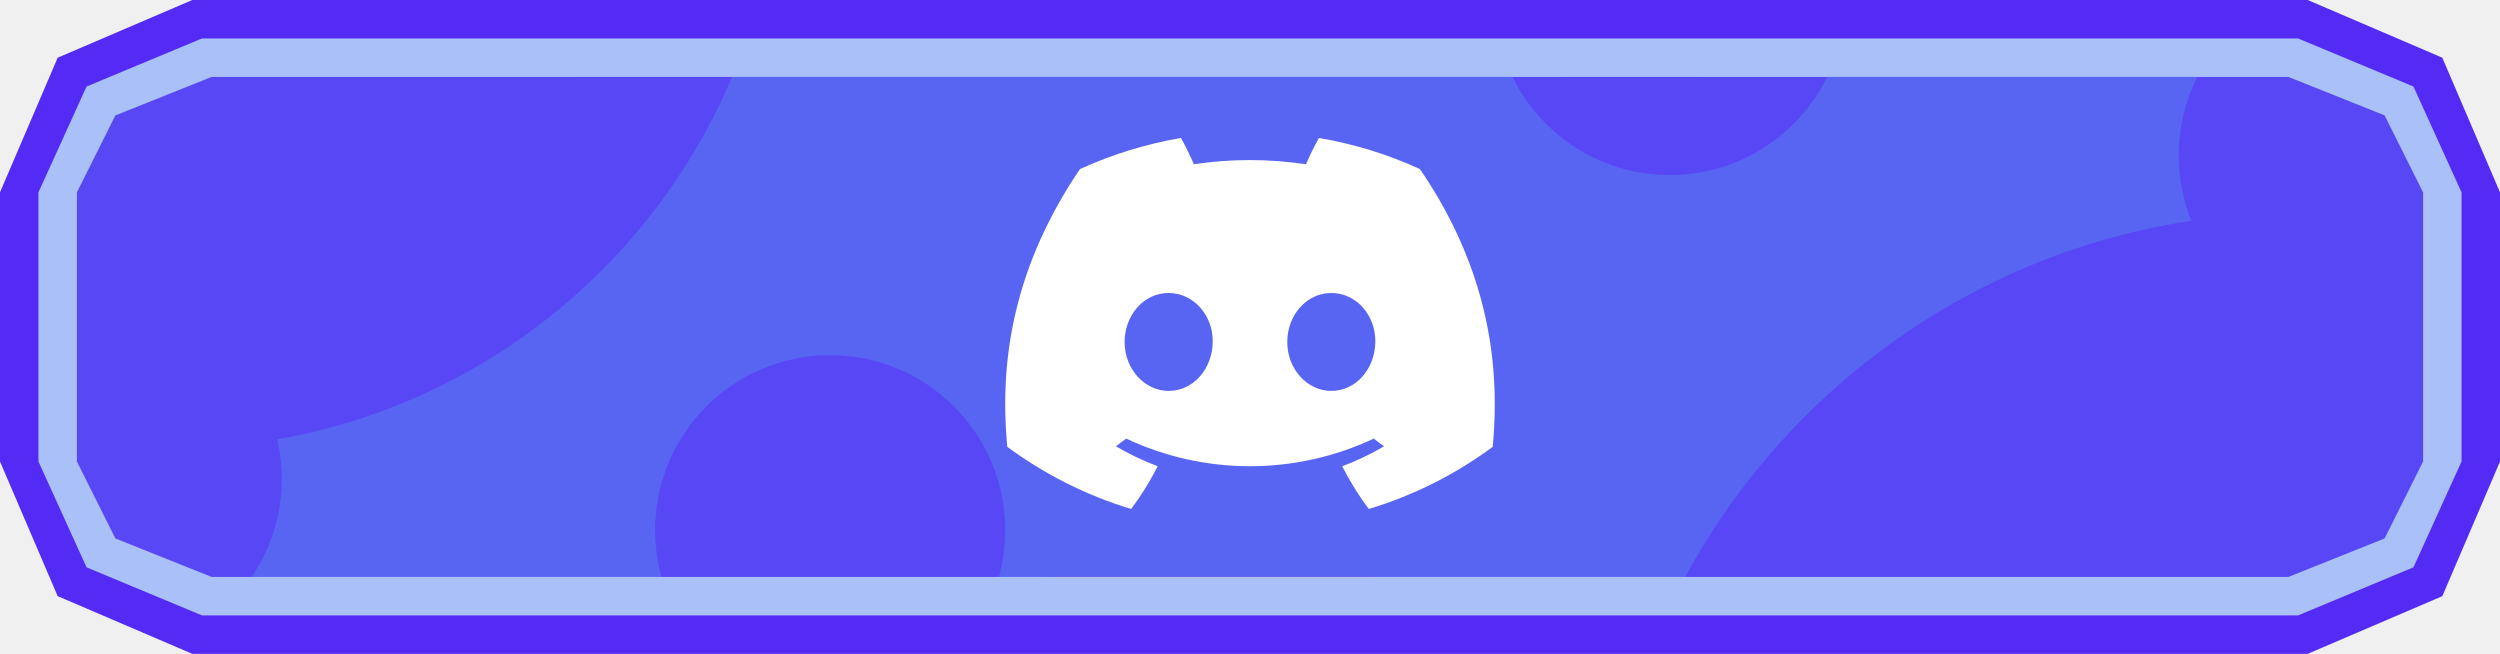
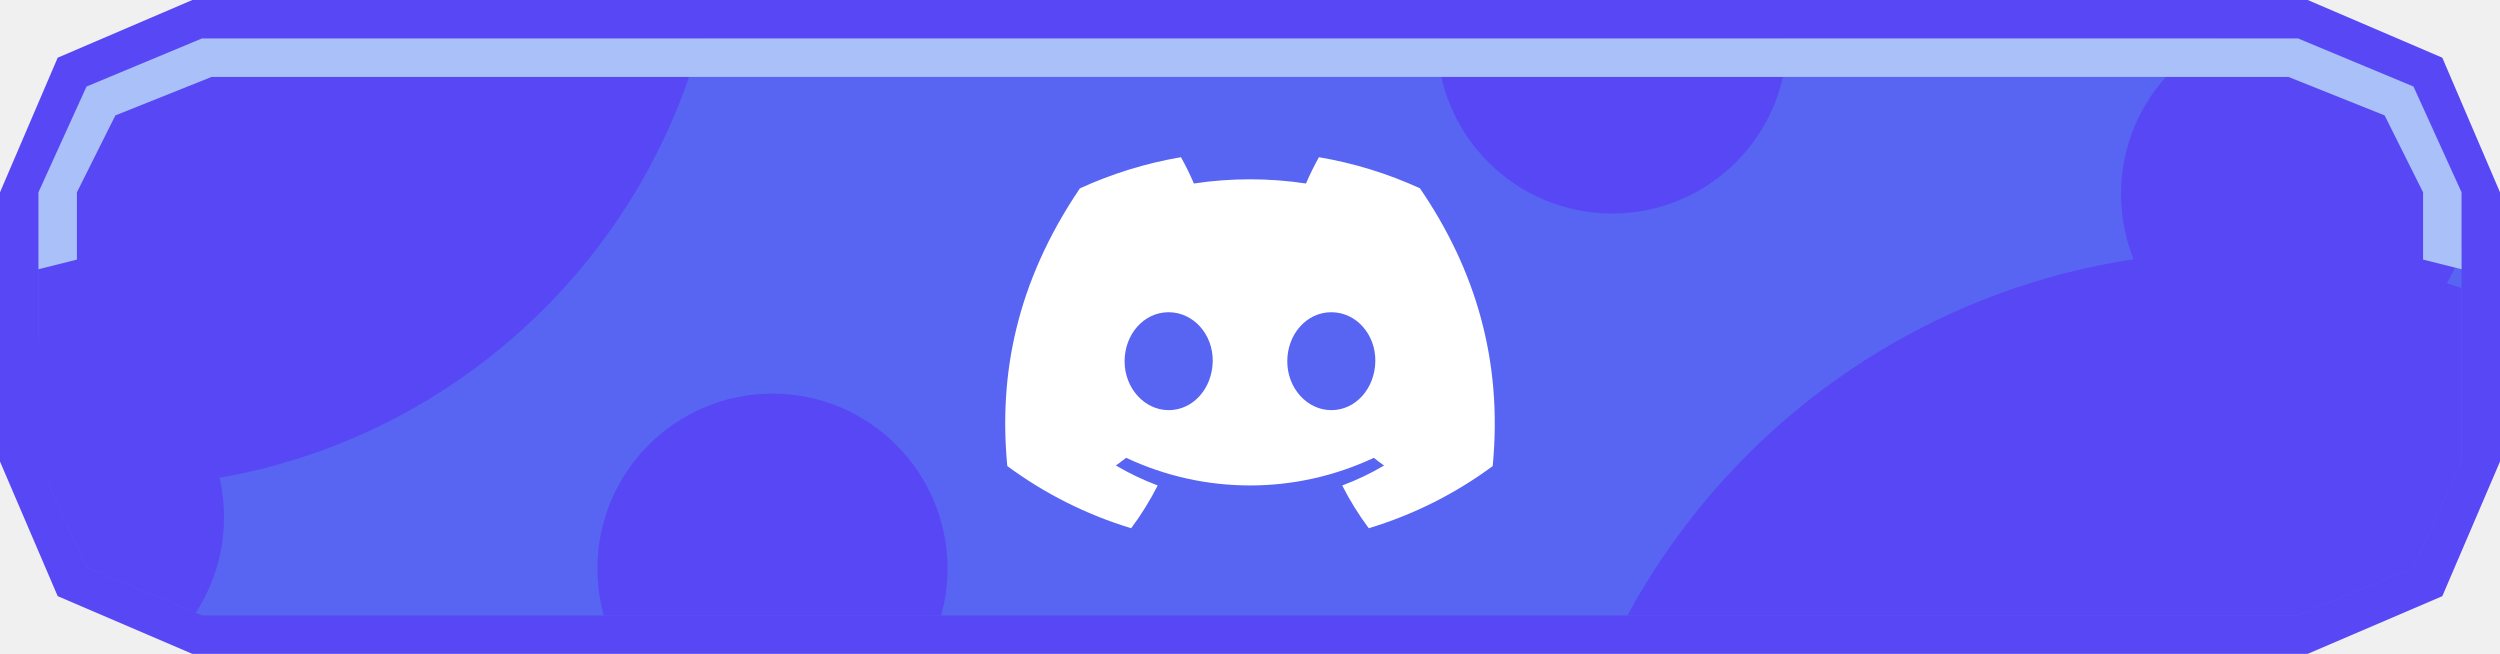
<svg xmlns="http://www.w3.org/2000/svg" width="100%" height="100%" viewBox="0 0 260 68" version="1.1" xml:space="preserve" style="fill-rule:evenodd;clip-rule:evenodd;stroke-linejoin:round;stroke-miterlimit:2;">
  <g transform="matrix(0.268595,0,0,3.4,1.07438,-234.6)">
    <rect id="Artboard2" x="-4" y="69" width="968" height="20" style="fill:none;" />
    <clipPath id="_clip1">
      <rect id="Artboard21" x="-4" y="69" width="968" height="20" />
    </clipPath>
    <g clip-path="url(#_clip1)">
      <g transform="matrix(3.72308,0,0,0.294118,-18.8923,64.8824)">
-         <path d="M4,34L10,20L24,14L244,14L258,20L264,34L264,62L258,76L244,82L24,82L10,76L4,62L4,34Z" style="fill:rgb(84,43,244);" />
+         <path d="M4,34L10,20L24,14L244,14L258,20L264,34L264,62L258,76L244,82L24,82L10,76L4,62L4,34Z" style="fill:rgb(88,71,244);" />
        <clipPath id="_clip2">
          <path d="M4,34L10,20L24,14L244,14L258,20L264,34L264,62L258,76L244,82L24,82L10,76L4,62L4,34Z" />
        </clipPath>
        <g clip-path="url(#_clip2)">
          <path d="M12,34L16,26L26,22L242,22L252,26L256,34L256,62L252,70L242,74L26,74L16,70L12,62L12,34Z" style="fill:rgb(88,101,242);" />
          <clipPath id="_clip3">
            <path d="M12,34L16,26L26,22L242,22L252,26L256,34L256,62L252,70L242,74L26,74L16,70L12,62L12,34Z" />
          </clipPath>
          <g clip-path="url(#_clip3)">
            <g transform="matrix(5.71504,0,0,5.71504,2278.81,1587.92)">
              <path d="M-397.864,-263.502L-390.441,-267.787L-397.864,-272.072L-397.864,-263.502Z" style="fill:rgb(215,0,5);fill-rule:nonzero;" />
            </g>
            <g transform="matrix(5.71504,0,0,5.71504,2337.69,1566.56)">
              <path d="M-397.864,-263.502L-390.441,-267.787L-397.864,-272.072L-397.864,-263.502Z" style="fill:rgb(215,0,5);fill-rule:nonzero;" />
            </g>
            <g transform="matrix(5.71504,0,0,5.71504,2386.6,1599.56)">
              <path d="M-397.864,-263.502L-390.441,-267.787L-397.864,-272.072L-397.864,-263.502Z" style="fill:rgb(215,0,5);fill-rule:nonzero;" />
            </g>
            <g transform="matrix(5.71504,0,0,5.71504,2440.56,1568.9)">
              <path d="M-397.864,-263.502L-390.441,-267.787L-397.864,-272.072L-397.864,-263.502Z" style="fill:rgb(215,0,5);fill-rule:nonzero;" />
            </g>
            <g transform="matrix(5.71504,0,0,5.71504,2495.39,1585.08)">
              <path d="M-397.864,-263.502L-390.441,-267.787L-397.864,-272.072L-397.864,-263.502Z" style="fill:rgb(215,0,5);fill-rule:nonzero;" />
            </g>
          </g>
-           <path d="M12,34L16,26L26,22L242,22L252,26L256,34L256,62L252,70L242,74L26,74L16,70L12,62L12,34Z" style="fill:rgb(88,101,242);" />
-           <clipPath id="_clip4">
-             <path d="M12,34L16,26L26,22L242,22L252,26L256,34L256,62L252,70L242,74L26,74L16,70L12,62L12,34Z" />
-           </clipPath>
-           <g clip-path="url(#_clip4)">
-             <g transform="matrix(0.937165,0,0,0.937165,-32.3676,25.7701)">
-               <circle cx="50.645" cy="40.572" r="19.428" style="fill:rgb(88,71,244);" />
-             </g>
-             <g transform="matrix(3.25344,0,0,3.25344,-142.889,-134.573)">
-               <circle cx="50.645" cy="40.572" r="19.428" style="fill:rgb(88,71,244);" />
-             </g>
-             <g transform="matrix(0.937165,0,0,0.937165,42.8736,31.1216)">
-               <circle cx="50.645" cy="40.572" r="19.428" style="fill:rgb(88,71,244);" />
-             </g>
-             <g transform="matrix(0.937165,0,0,0.937165,130.2,-24.0229)">
-               <circle cx="50.645" cy="40.572" r="19.428" style="fill:rgb(88,71,244);" />
-             </g>
-             <g transform="matrix(3.7167,0,0,3.7167,54.557,-42.4433)">
-               <circle cx="50.645" cy="40.572" r="19.428" style="fill:rgb(88,71,244);" />
-             </g>
-             <g transform="matrix(0.937165,0,0,0.937165,201.33,-7.84322)">
-               <circle cx="50.645" cy="40.572" r="19.428" style="fill:rgb(88,71,244);" />
+           <g transform="matrix(1,0,0,1,4,14)">
+             <path d="M4,20L9,9L21,4L239,4L251,9L256,20L256,48L251,59L239,64L21,64L9,59L4,48L4,20Z" style="fill:rgb(88,101,242);" />
+             <clipPath id="_clip4">
+               <path d="M4,20L9,9L21,4L239,4L251,9L256,20L256,48L251,59L239,64L21,64L9,59L4,48L4,20Z" />
+             </clipPath>
+             <g clip-path="url(#_clip4)">
+               <g transform="matrix(0.937165,0,0,0.937165,-42.3676,15.7701)">
+                 <circle cx="50.645" cy="40.572" r="19.428" style="fill:rgb(88,71,244);" />
+               </g>
+               <g transform="matrix(3.25344,0,0,3.25344,-152.889,-144.573)">
+                 <circle cx="50.645" cy="40.572" r="19.428" style="fill:rgb(88,71,244);" />
+               </g>
+               <g transform="matrix(0.937165,0,0,0.937165,32.8736,21.1216)">
+                 <circle cx="50.645" cy="40.572" r="19.428" style="fill:rgb(88,71,244);" />
+               </g>
+               <g transform="matrix(0.937165,0,0,0.937165,120.2,-34.0229)">
+                 <circle cx="50.645" cy="40.572" r="19.428" style="fill:rgb(88,71,244);" />
+               </g>
+               <g transform="matrix(3.7167,0,0,3.7167,44.557,-52.4433)">
+                 <circle cx="50.645" cy="40.572" r="19.428" style="fill:rgb(88,71,244);" />
+               </g>
+               <g transform="matrix(0.937165,0,0,0.937165,191.33,-17.8432)">
+                 <circle cx="50.645" cy="40.572" r="19.428" style="fill:rgb(88,71,244);" />
+               </g>
            </g>
          </g>
          <g transform="matrix(1,0,0,1,4,14)">
-             <path d="M4,20L9,9L21,4L239,4L251,9L256,20L256,48L251,59L239,64L21,64L9,59L4,48L4,20ZM8,20L8,48L12,56L22,60L238,60L248,56L252,48L252,20L248,12L238,8L22,8L12,12L8,20Z" style="fill:rgb(169,192,249);" />
+             <path d="M8,27L4,28L4,20L9,9L21,4L239,4L251,9L256,20L256,28L252,27L252,20L248,12L238,8L22,8L12,12L8,20L8,27Z" style="fill:rgb(169,192,249);" />
          </g>
        </g>
      </g>
-       <g transform="matrix(1.49089,0,0,0.117778,385.224,73.2203)">
+       <g transform="matrix(1.49089,0,0,0.117778,385.224,73.8086)">
        <g id="图层_2">
          <g id="Discord_Logos">
            <g id="Discord_Logo_-_Large_-_White">
              <path d="M107.7,8.07C99.347,4.246 90.528,1.533 81.47,0C80.23,2.216 79.109,4.496 78.11,6.83C68.461,5.376 58.649,5.376 49,6.83C48.001,4.496 46.879,2.216 45.64,-0C36.576,1.546 27.752,4.265 19.39,8.09C2.79,32.65 -1.71,56.6 0.54,80.21C10.261,87.392 21.143,92.855 32.71,96.36C35.315,92.857 37.62,89.14 39.6,85.25C35.838,83.845 32.208,82.112 28.75,80.07C29.66,79.41 30.55,78.73 31.41,78.07C51.768,87.644 75.372,87.644 95.73,78.07C96.6,78.78 97.49,79.46 98.39,80.07C94.926,82.115 91.288,83.852 87.52,85.26C89.498,89.149 91.803,92.862 94.41,96.36C105.987,92.869 116.877,87.409 126.6,80.22C129.24,52.84 122.09,29.11 107.7,8.07ZM42.45,65.69C36.18,65.69 31,60 31,53C31,46 36,40.26 42.43,40.26C48.86,40.26 54,46 53.89,53C53.78,60 48.84,65.69 42.45,65.69ZM84.69,65.69C78.41,65.69 73.25,60 73.25,53C73.25,46 78.25,40.26 84.69,40.26C91.13,40.26 96.23,46 96.12,53C96.01,60 91.08,65.69 84.69,65.69Z" style="fill:white;fill-rule:nonzero;" />
            </g>
          </g>
        </g>
      </g>
    </g>
  </g>
</svg>
